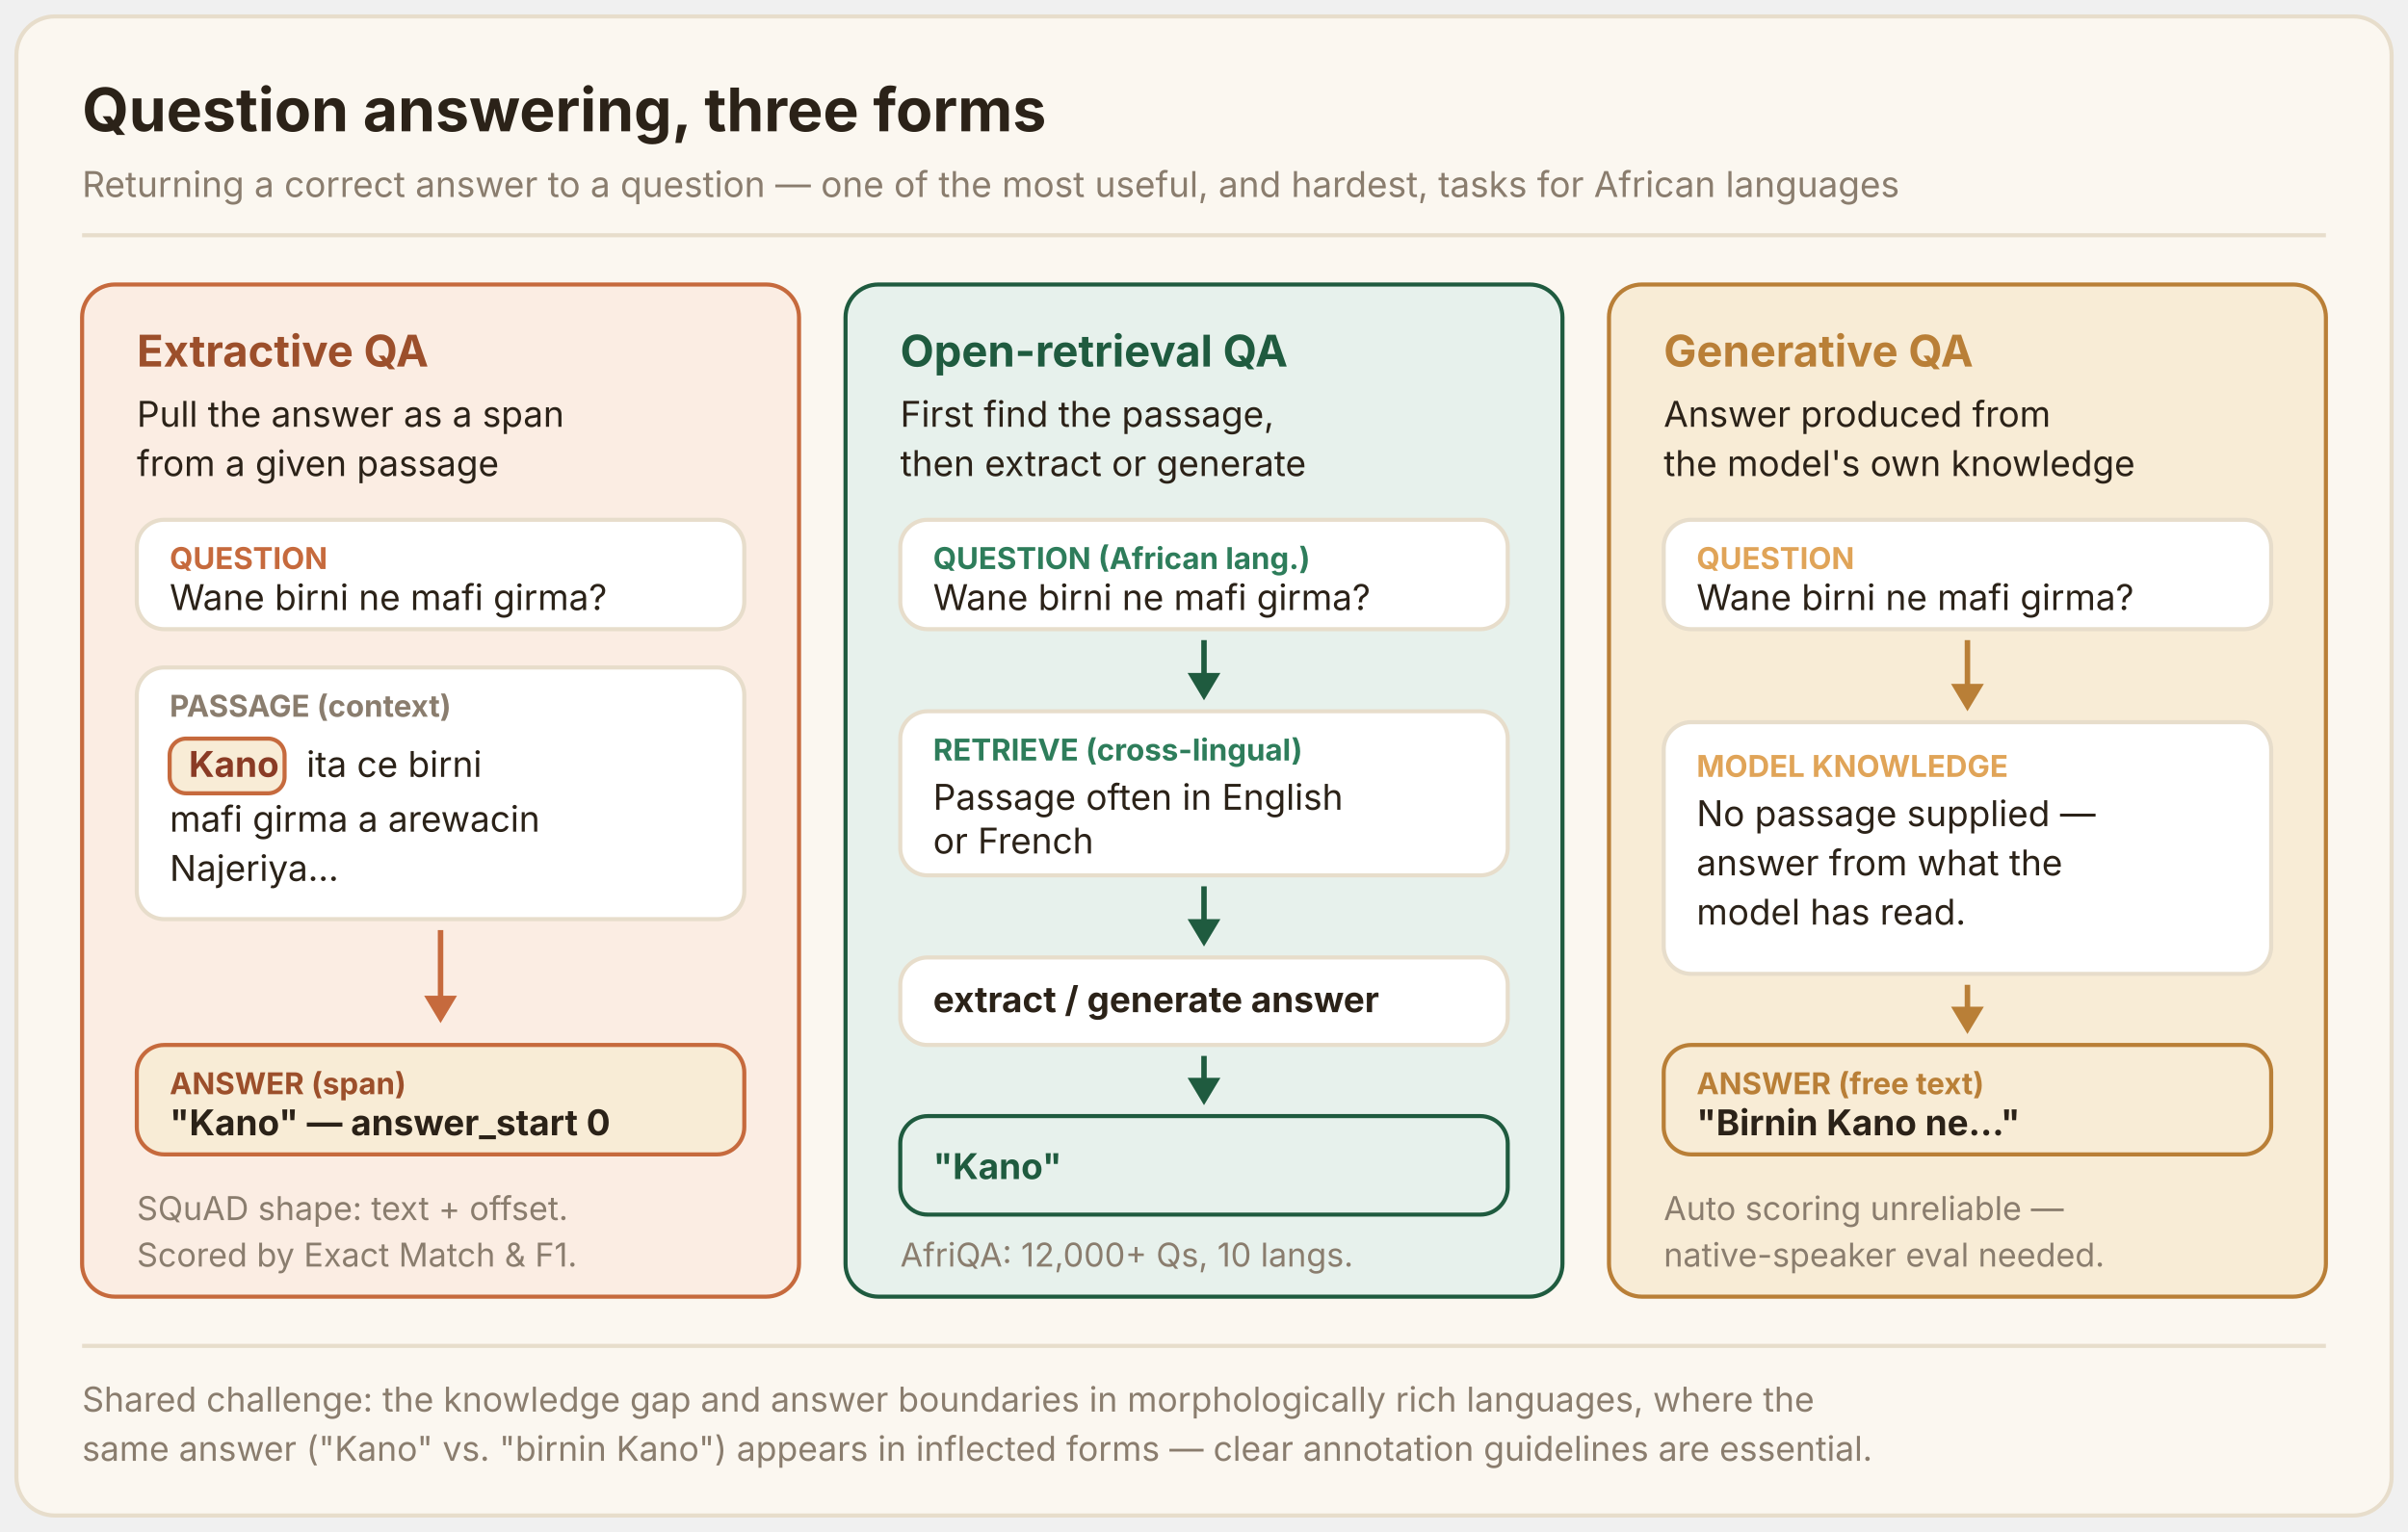
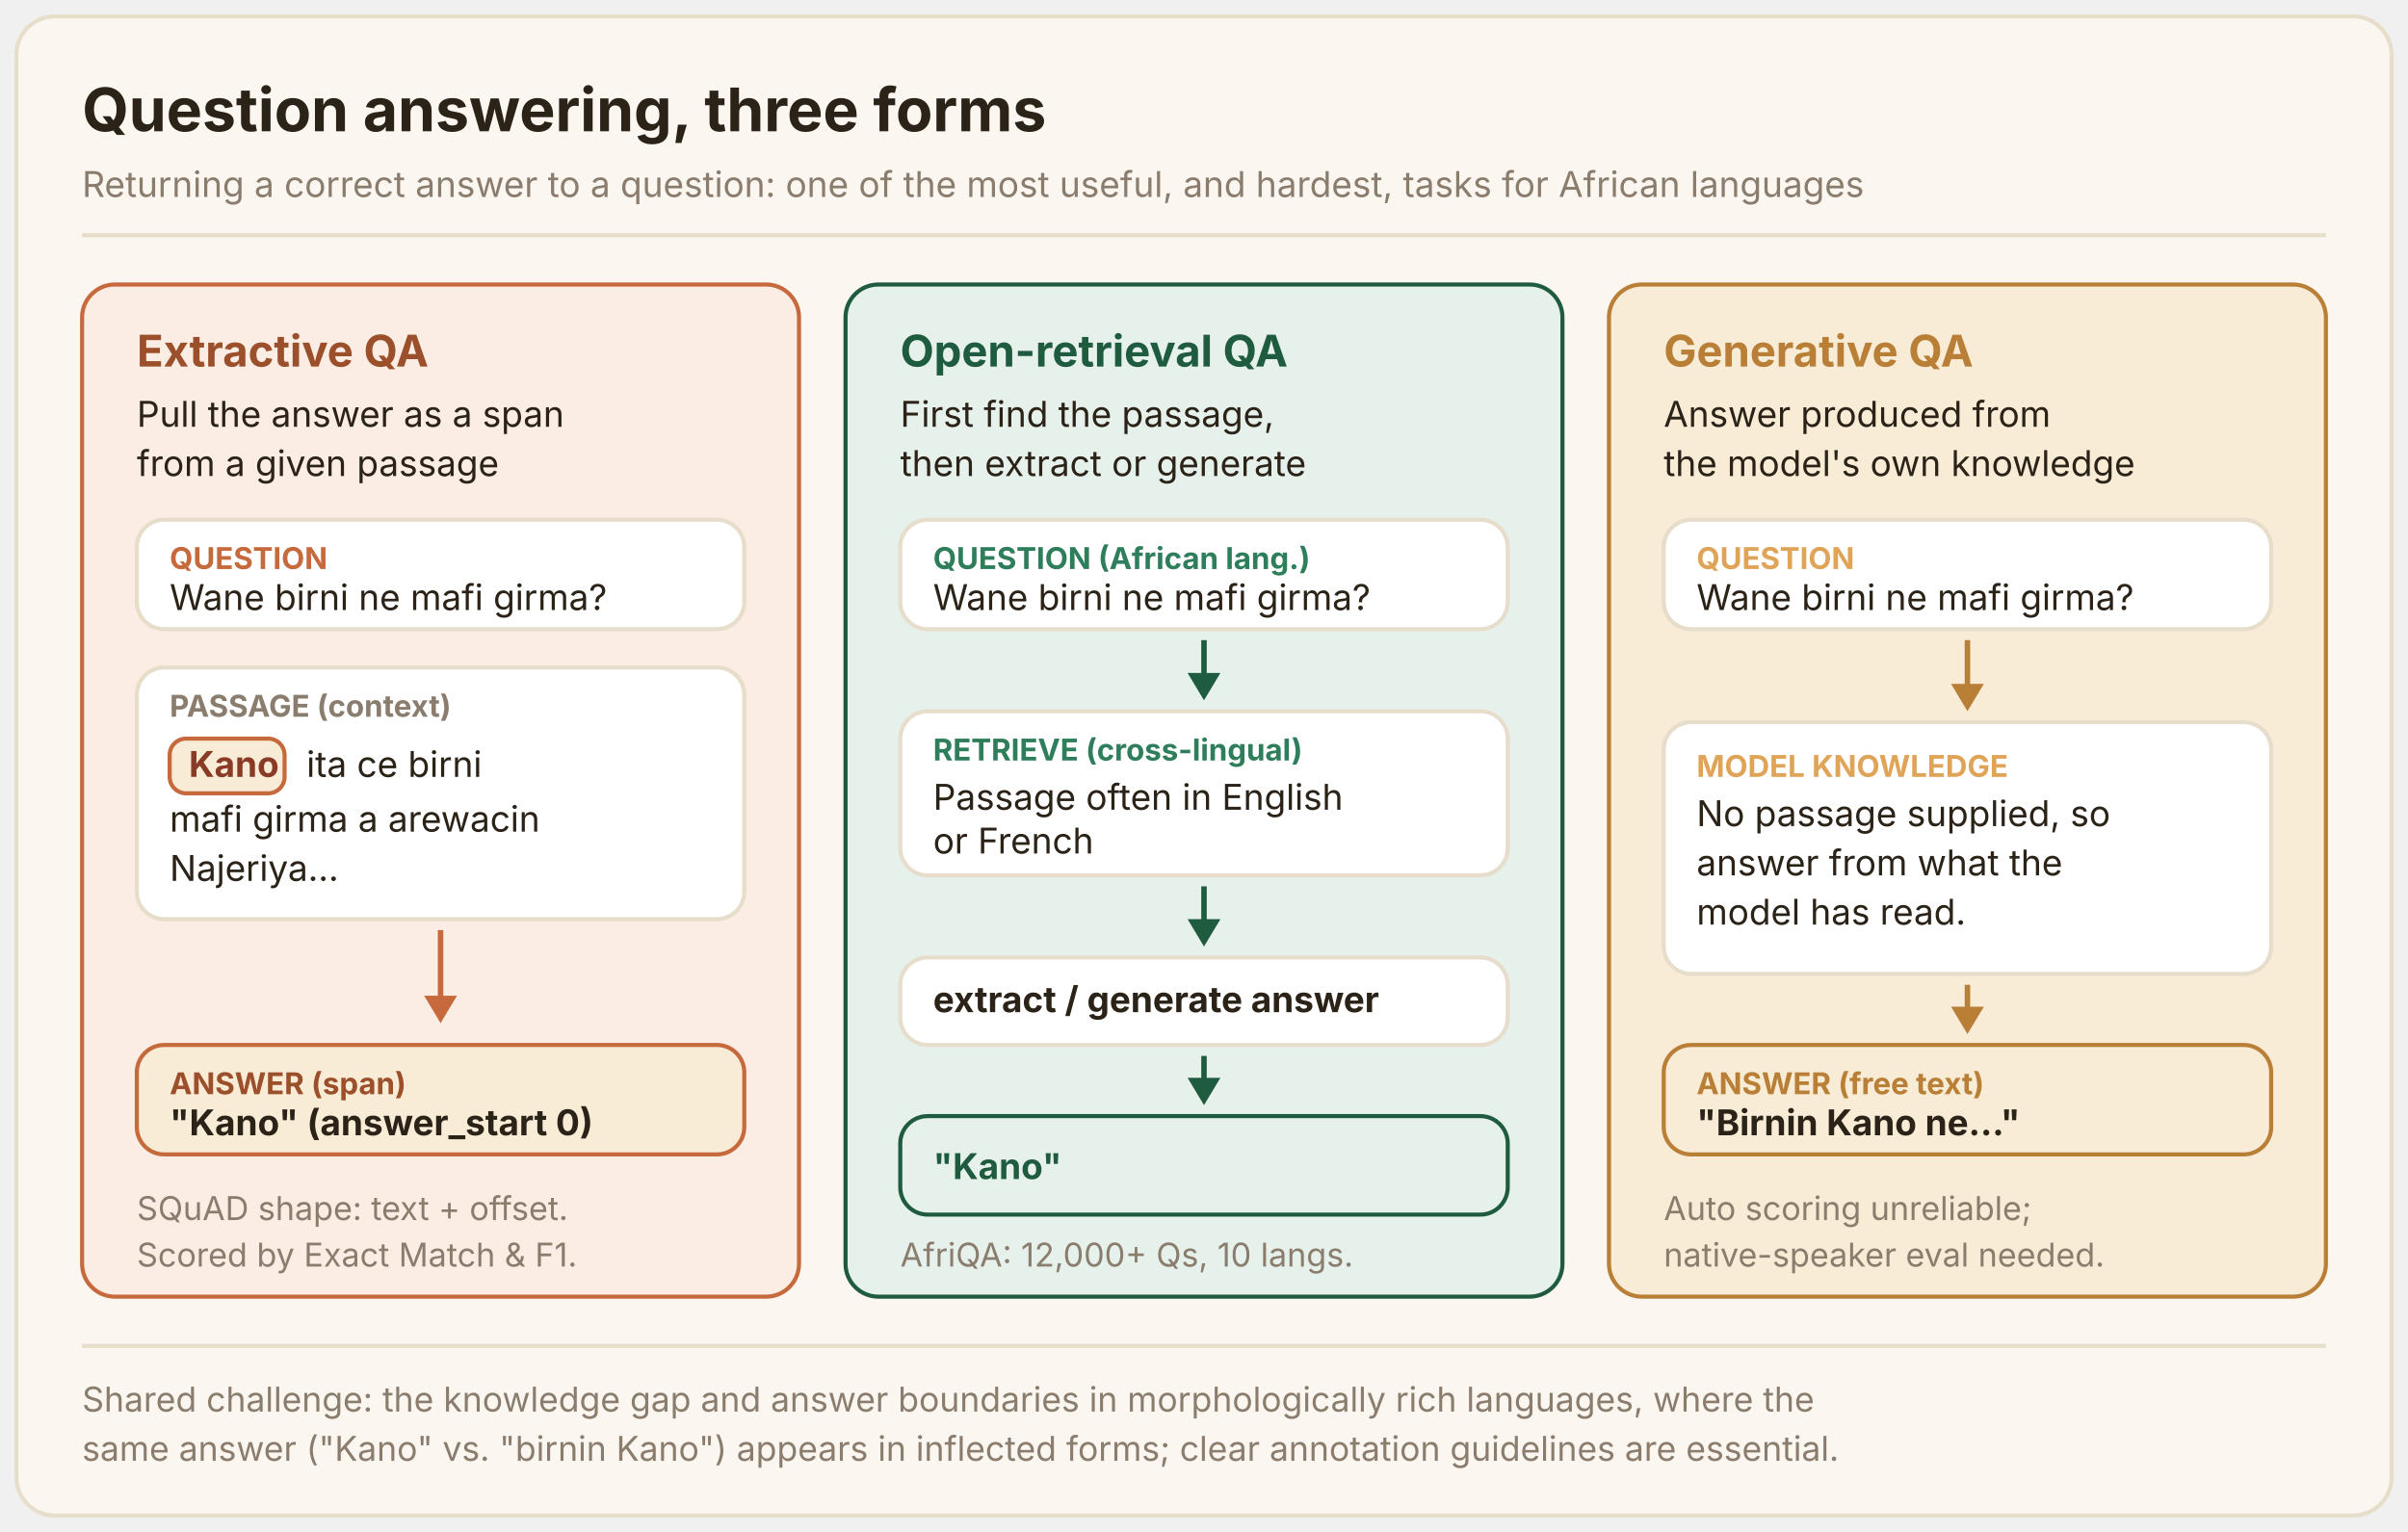
<svg xmlns="http://www.w3.org/2000/svg" viewBox="0 0 880 560" width="100%" font-family="Inter,'Segoe UI',Roboto,system-ui,sans-serif" role="img" aria-labelledby="qa-title">
  <rect x="6" y="6" width="868" height="548" rx="14" fill="#FBF7F0" stroke="#E7DDCB" stroke-width="1.5" />
  <text x="30" y="48" font-size="22" font-weight="700" fill="#2B2218">Question answering, three forms</text>
-   <text x="30" y="72" font-size="13" fill="#8A7D6E">Returning a correct answer to a question — one of the most useful, and hardest, tasks for African languages</text>
+   <text x="30" y="72" font-size="13" fill="#8A7D6E">Returning a correct answer to a question: one of the most useful, and hardest, tasks for African languages</text>
  <line x1="30" y1="86" x2="850" y2="86" stroke="#E7DDCB" stroke-width="1.5" />
  <g>
    <rect x="30" y="104" width="262" height="370" rx="12" fill="#FBEDE3" stroke="#C66A3D" stroke-width="1.5" />
    <text x="50" y="134" font-size="16" font-weight="700" fill="#9C4F2B">Extractive QA</text>
    <text x="50" y="156" font-size="13" fill="#2B2218">Pull the answer as a span</text>
    <text x="50" y="174" font-size="13" fill="#2B2218">from a given passage</text>
    <rect x="50" y="190" width="222" height="40" rx="10" fill="#FFFFFF" stroke="#E7DDCB" stroke-width="1.5" />
    <text x="62" y="208" font-size="11" font-weight="700" fill="#C66A3D">QUESTION</text>
    <text x="62" y="223" font-size="13" fill="#2B2218">Wane birni ne mafi girma?</text>
    <rect x="50" y="244" width="222" height="92" rx="10" fill="#FFFFFF" stroke="#E7DDCB" stroke-width="1.5" />
    <text x="62" y="262" font-size="11" font-weight="700" fill="#8A7D6E">PASSAGE (context)</text>
    <rect x="62" y="270" width="42" height="20" rx="6" fill="#F8ECD6" stroke="#C66A3D" stroke-width="1.5" />
    <text x="69" y="284" font-size="13" font-weight="700" fill="#8A3B25">Kano</text>
    <text x="112" y="284" font-size="13" fill="#2B2218">ita ce birni</text>
    <text x="62" y="304" font-size="13" fill="#2B2218">mafi girma a arewacin</text>
    <text x="62" y="322" font-size="13" fill="#2B2218">Najeriya...</text>
    <line x1="161" y1="340" x2="161" y2="368" stroke="#C66A3D" stroke-width="2" />
    <path d="M161 374 l-6 -10 h12 z" fill="#C66A3D" />
    <rect x="50" y="382" width="222" height="40" rx="10" fill="#F8ECD6" stroke="#C66A3D" stroke-width="1.5" />
    <text x="62" y="400" font-size="11" font-weight="700" fill="#9C4F2B">ANSWER (span)</text>
-     <text x="62" y="415" font-size="13" font-weight="700" fill="#2B2218">"Kano" — answer_start 0</text>
+     <text x="62" y="415" font-size="13" font-weight="700" fill="#2B2218">"Kano" (answer_start 0)</text>
    <text x="50" y="446" font-size="12" fill="#8A7D6E">SQuAD shape: text + offset.</text>
    <text x="50" y="463" font-size="12" fill="#8A7D6E">Scored by Exact Match &amp; F1.</text>
  </g>
  <g>
    <rect x="309" y="104" width="262" height="370" rx="12" fill="#E7F1EC" stroke="#1F5B3F" stroke-width="1.5" />
    <text x="329" y="134" font-size="16" font-weight="700" fill="#1F5B3F">Open-retrieval QA</text>
    <text x="329" y="156" font-size="13" fill="#2B2218">First find the passage,</text>
    <text x="329" y="174" font-size="13" fill="#2B2218">then extract or generate</text>
    <rect x="329" y="190" width="222" height="40" rx="10" fill="#FFFFFF" stroke="#E7DDCB" stroke-width="1.5" />
    <text x="341" y="208" font-size="11" font-weight="700" fill="#2E7D5B">QUESTION (African lang.)</text>
    <text x="341" y="223" font-size="13" fill="#2B2218">Wane birni ne mafi girma?</text>
    <line x1="440" y1="234" x2="440" y2="250" stroke="#1F5B3F" stroke-width="2" />
    <path d="M440 256 l-6 -10 h12 z" fill="#1F5B3F" />
    <rect x="329" y="260" width="222" height="60" rx="10" fill="#FFFFFF" stroke="#E7DDCB" stroke-width="1.5" />
    <text x="341" y="278" font-size="11" font-weight="700" fill="#2E7D5B">RETRIEVE (cross-lingual)</text>
    <text x="341" y="296" font-size="13" fill="#2B2218">Passage often in English</text>
    <text x="341" y="312" font-size="13" fill="#2B2218">or French</text>
    <line x1="440" y1="324" x2="440" y2="340" stroke="#1F5B3F" stroke-width="2" />
    <path d="M440 346 l-6 -10 h12 z" fill="#1F5B3F" />
    <rect x="329" y="350" width="222" height="32" rx="10" fill="#FFFFFF" stroke="#E7DDCB" stroke-width="1.5" />
    <text x="341" y="370" font-size="13" font-weight="700" fill="#2B2218">extract / generate answer</text>
    <line x1="440" y1="386" x2="440" y2="398" stroke="#1F5B3F" stroke-width="2" />
    <path d="M440 404 l-6 -10 h12 z" fill="#1F5B3F" />
    <rect x="329" y="408" width="222" height="36" rx="10" fill="#E7F1EC" stroke="#1F5B3F" stroke-width="1.5" />
    <text x="341" y="431" font-size="13" font-weight="700" fill="#1F5B3F">"Kano"</text>
    <text x="329" y="463" font-size="12" fill="#8A7D6E">AfriQA: 12,000+ Qs, 10 langs.</text>
  </g>
  <g>
    <rect x="588" y="104" width="262" height="370" rx="12" fill="#F8ECD6" stroke="#B97F37" stroke-width="1.5" />
    <text x="608" y="134" font-size="16" font-weight="700" fill="#B97F37">Generative QA</text>
    <text x="608" y="156" font-size="13" fill="#2B2218">Answer produced from</text>
    <text x="608" y="174" font-size="13" fill="#2B2218">the model's own knowledge</text>
    <rect x="608" y="190" width="222" height="40" rx="10" fill="#FFFFFF" stroke="#E7DDCB" stroke-width="1.5" />
    <text x="620" y="208" font-size="11" font-weight="700" fill="#E0A458">QUESTION</text>
    <text x="620" y="223" font-size="13" fill="#2B2218">Wane birni ne mafi girma?</text>
    <line x1="719" y1="234" x2="719" y2="254" stroke="#B97F37" stroke-width="2" />
    <path d="M719 260 l-6 -10 h12 z" fill="#B97F37" />
    <rect x="608" y="264" width="222" height="92" rx="10" fill="#FFFFFF" stroke="#E7DDCB" stroke-width="1.5" />
    <text x="620" y="284" font-size="11" font-weight="700" fill="#E0A458">MODEL KNOWLEDGE</text>
-     <text x="620" y="302" font-size="13" fill="#2B2218">No passage supplied —</text>
+     <text x="620" y="302" font-size="13" fill="#2B2218">No passage supplied, so</text>
    <text x="620" y="320" font-size="13" fill="#2B2218">answer from what the</text>
    <text x="620" y="338" font-size="13" fill="#2B2218">model has read.</text>
    <line x1="719" y1="360" x2="719" y2="372" stroke="#B97F37" stroke-width="2" />
    <path d="M719 378 l-6 -10 h12 z" fill="#B97F37" />
    <rect x="608" y="382" width="222" height="40" rx="10" fill="#F8ECD6" stroke="#B97F37" stroke-width="1.5" />
    <text x="620" y="400" font-size="11" font-weight="700" fill="#B97F37">ANSWER (free text)</text>
    <text x="620" y="415" font-size="13" font-weight="700" fill="#2B2218">"Birnin Kano ne..."</text>
-     <text x="608" y="446" font-size="12" fill="#8A7D6E">Auto scoring unreliable —</text>
+     <text x="608" y="446" font-size="12" fill="#8A7D6E">Auto scoring unreliable;</text>
    <text x="608" y="463" font-size="12" fill="#8A7D6E">native-speaker eval needed.</text>
  </g>
  <line x1="30" y1="492" x2="850" y2="492" stroke="#E7DDCB" stroke-width="1.5" />
  <text x="30" y="516" font-size="12.5" fill="#8A7D6E">Shared challenge: the knowledge gap and answer boundaries in morphologically rich languages, where the</text>
-   <text x="30" y="534" font-size="12.5" fill="#8A7D6E">same answer ("Kano" vs. "birnin Kano") appears in inflected forms — clear annotation guidelines are essential.</text>
+   <text x="30" y="534" font-size="12.5" fill="#8A7D6E">same answer ("Kano" vs. "birnin Kano") appears in inflected forms; clear annotation guidelines are essential.</text>
</svg>
